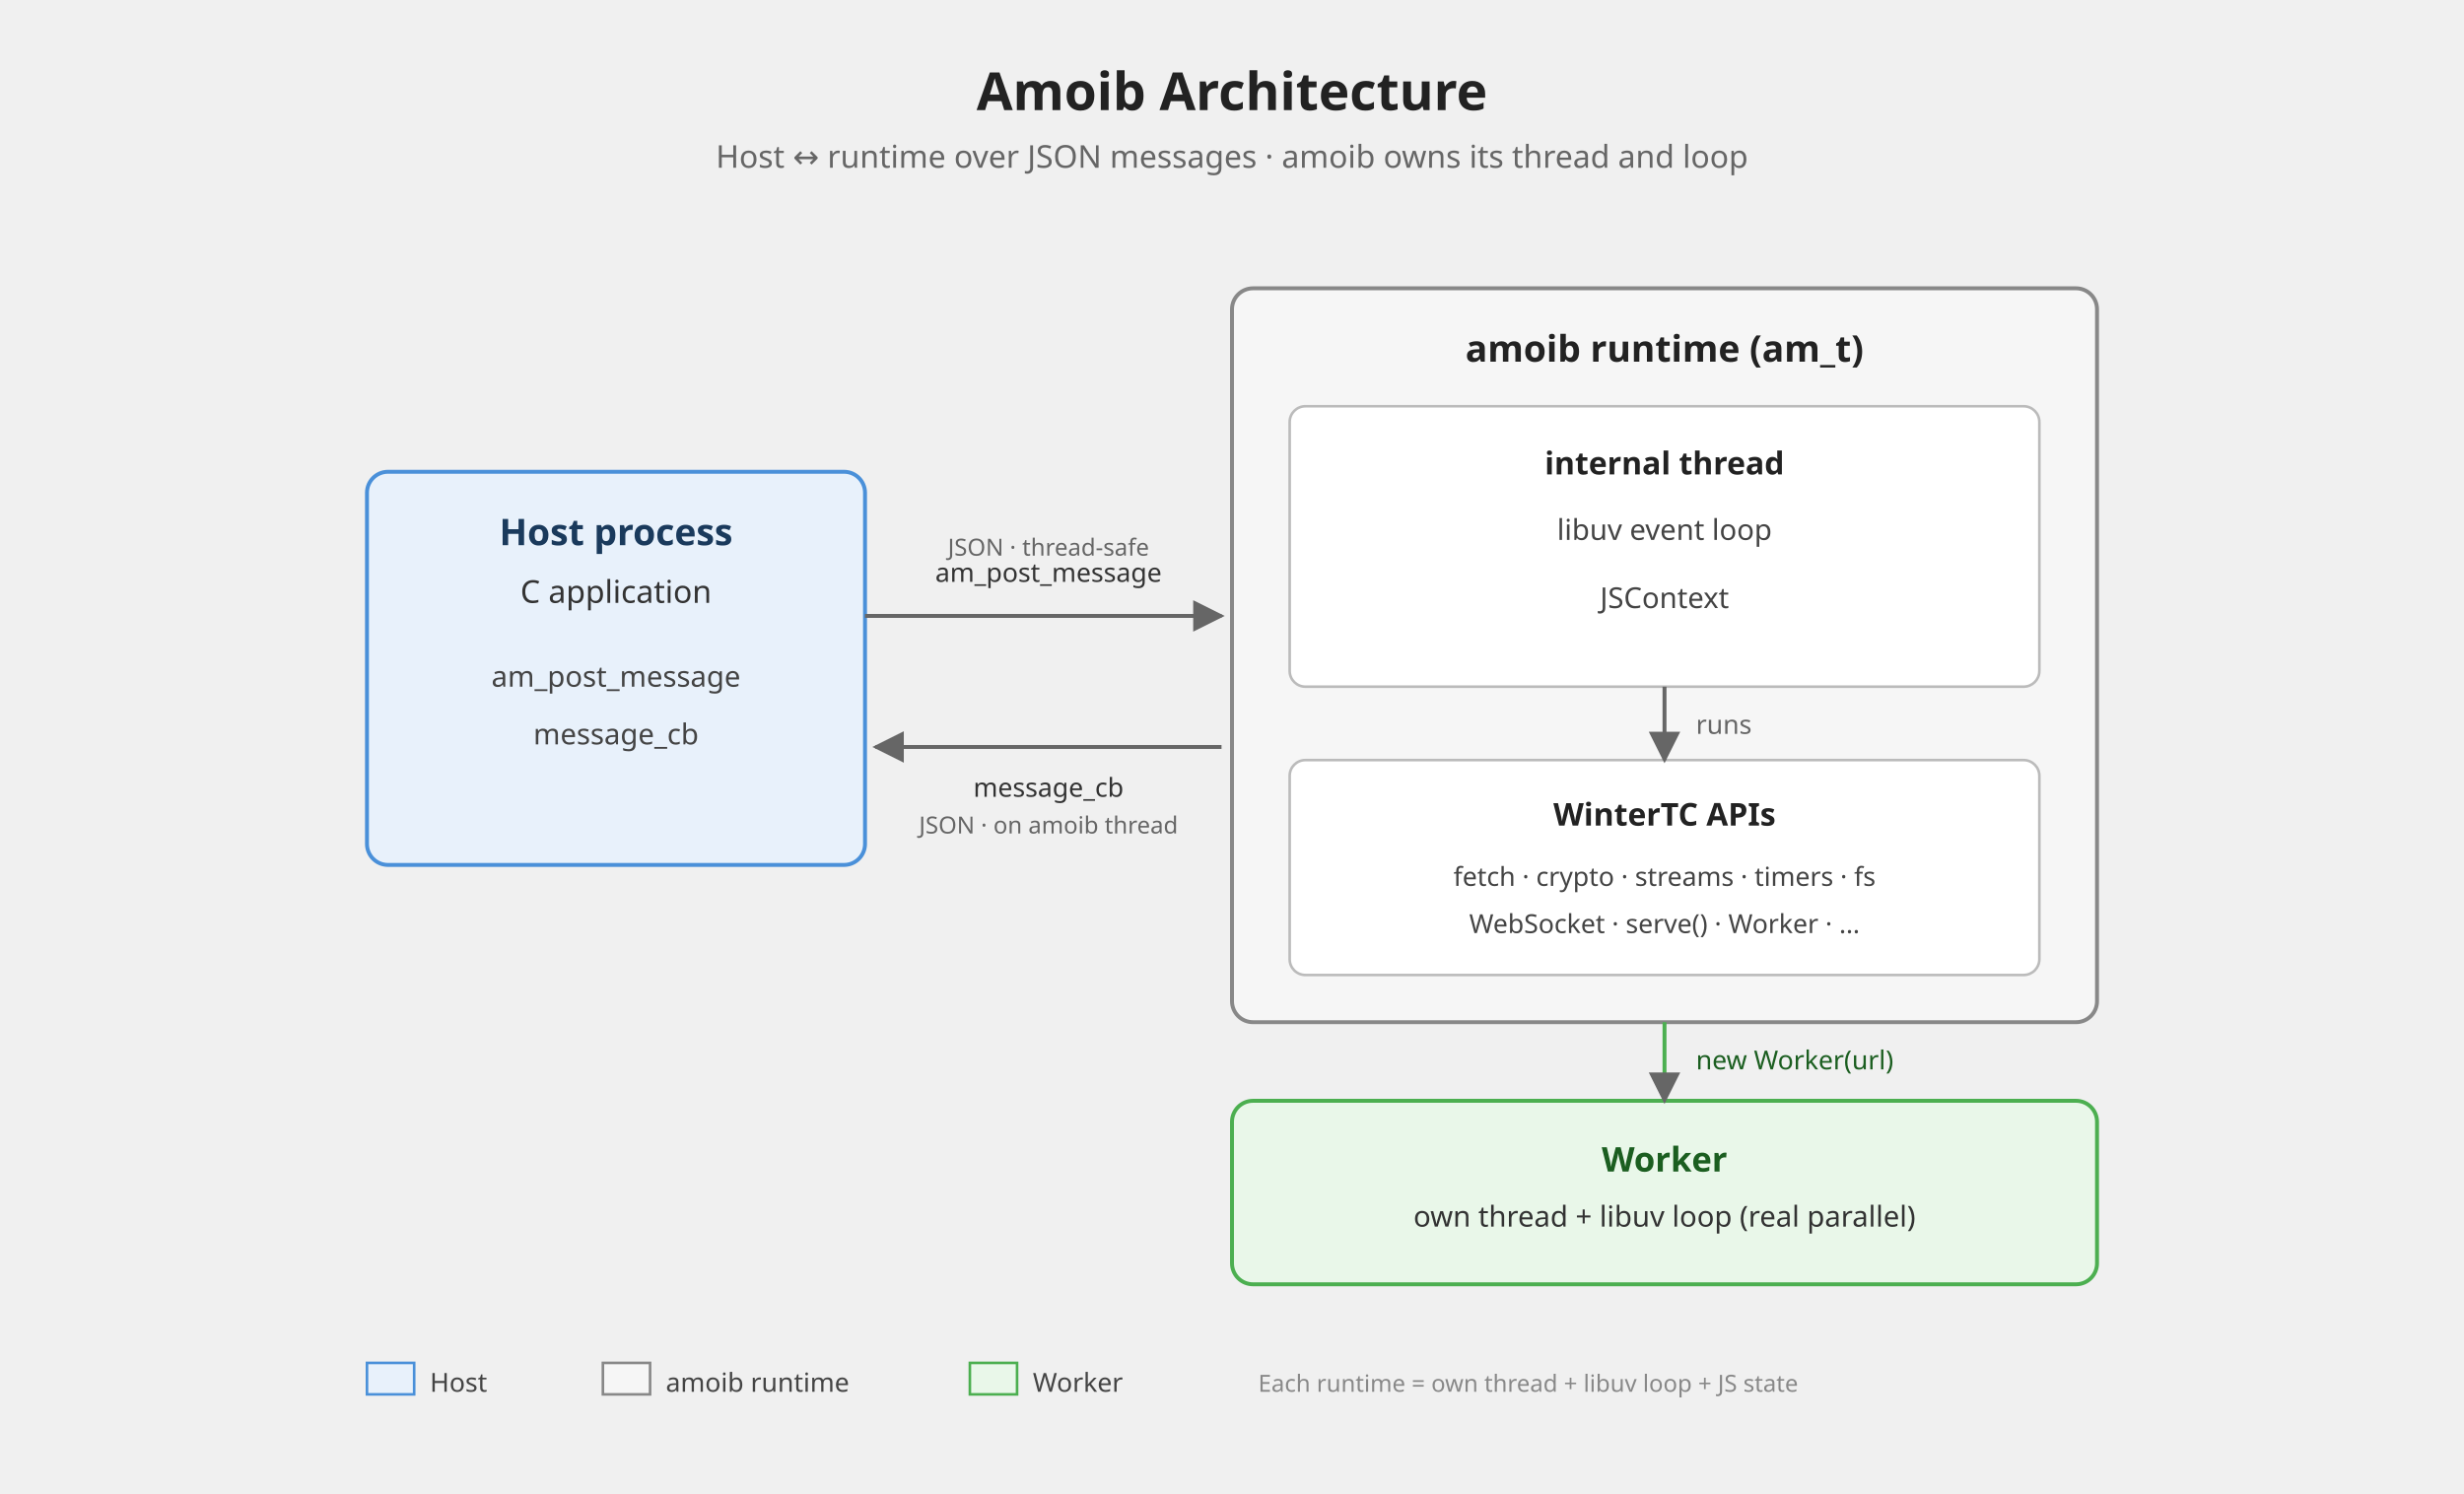
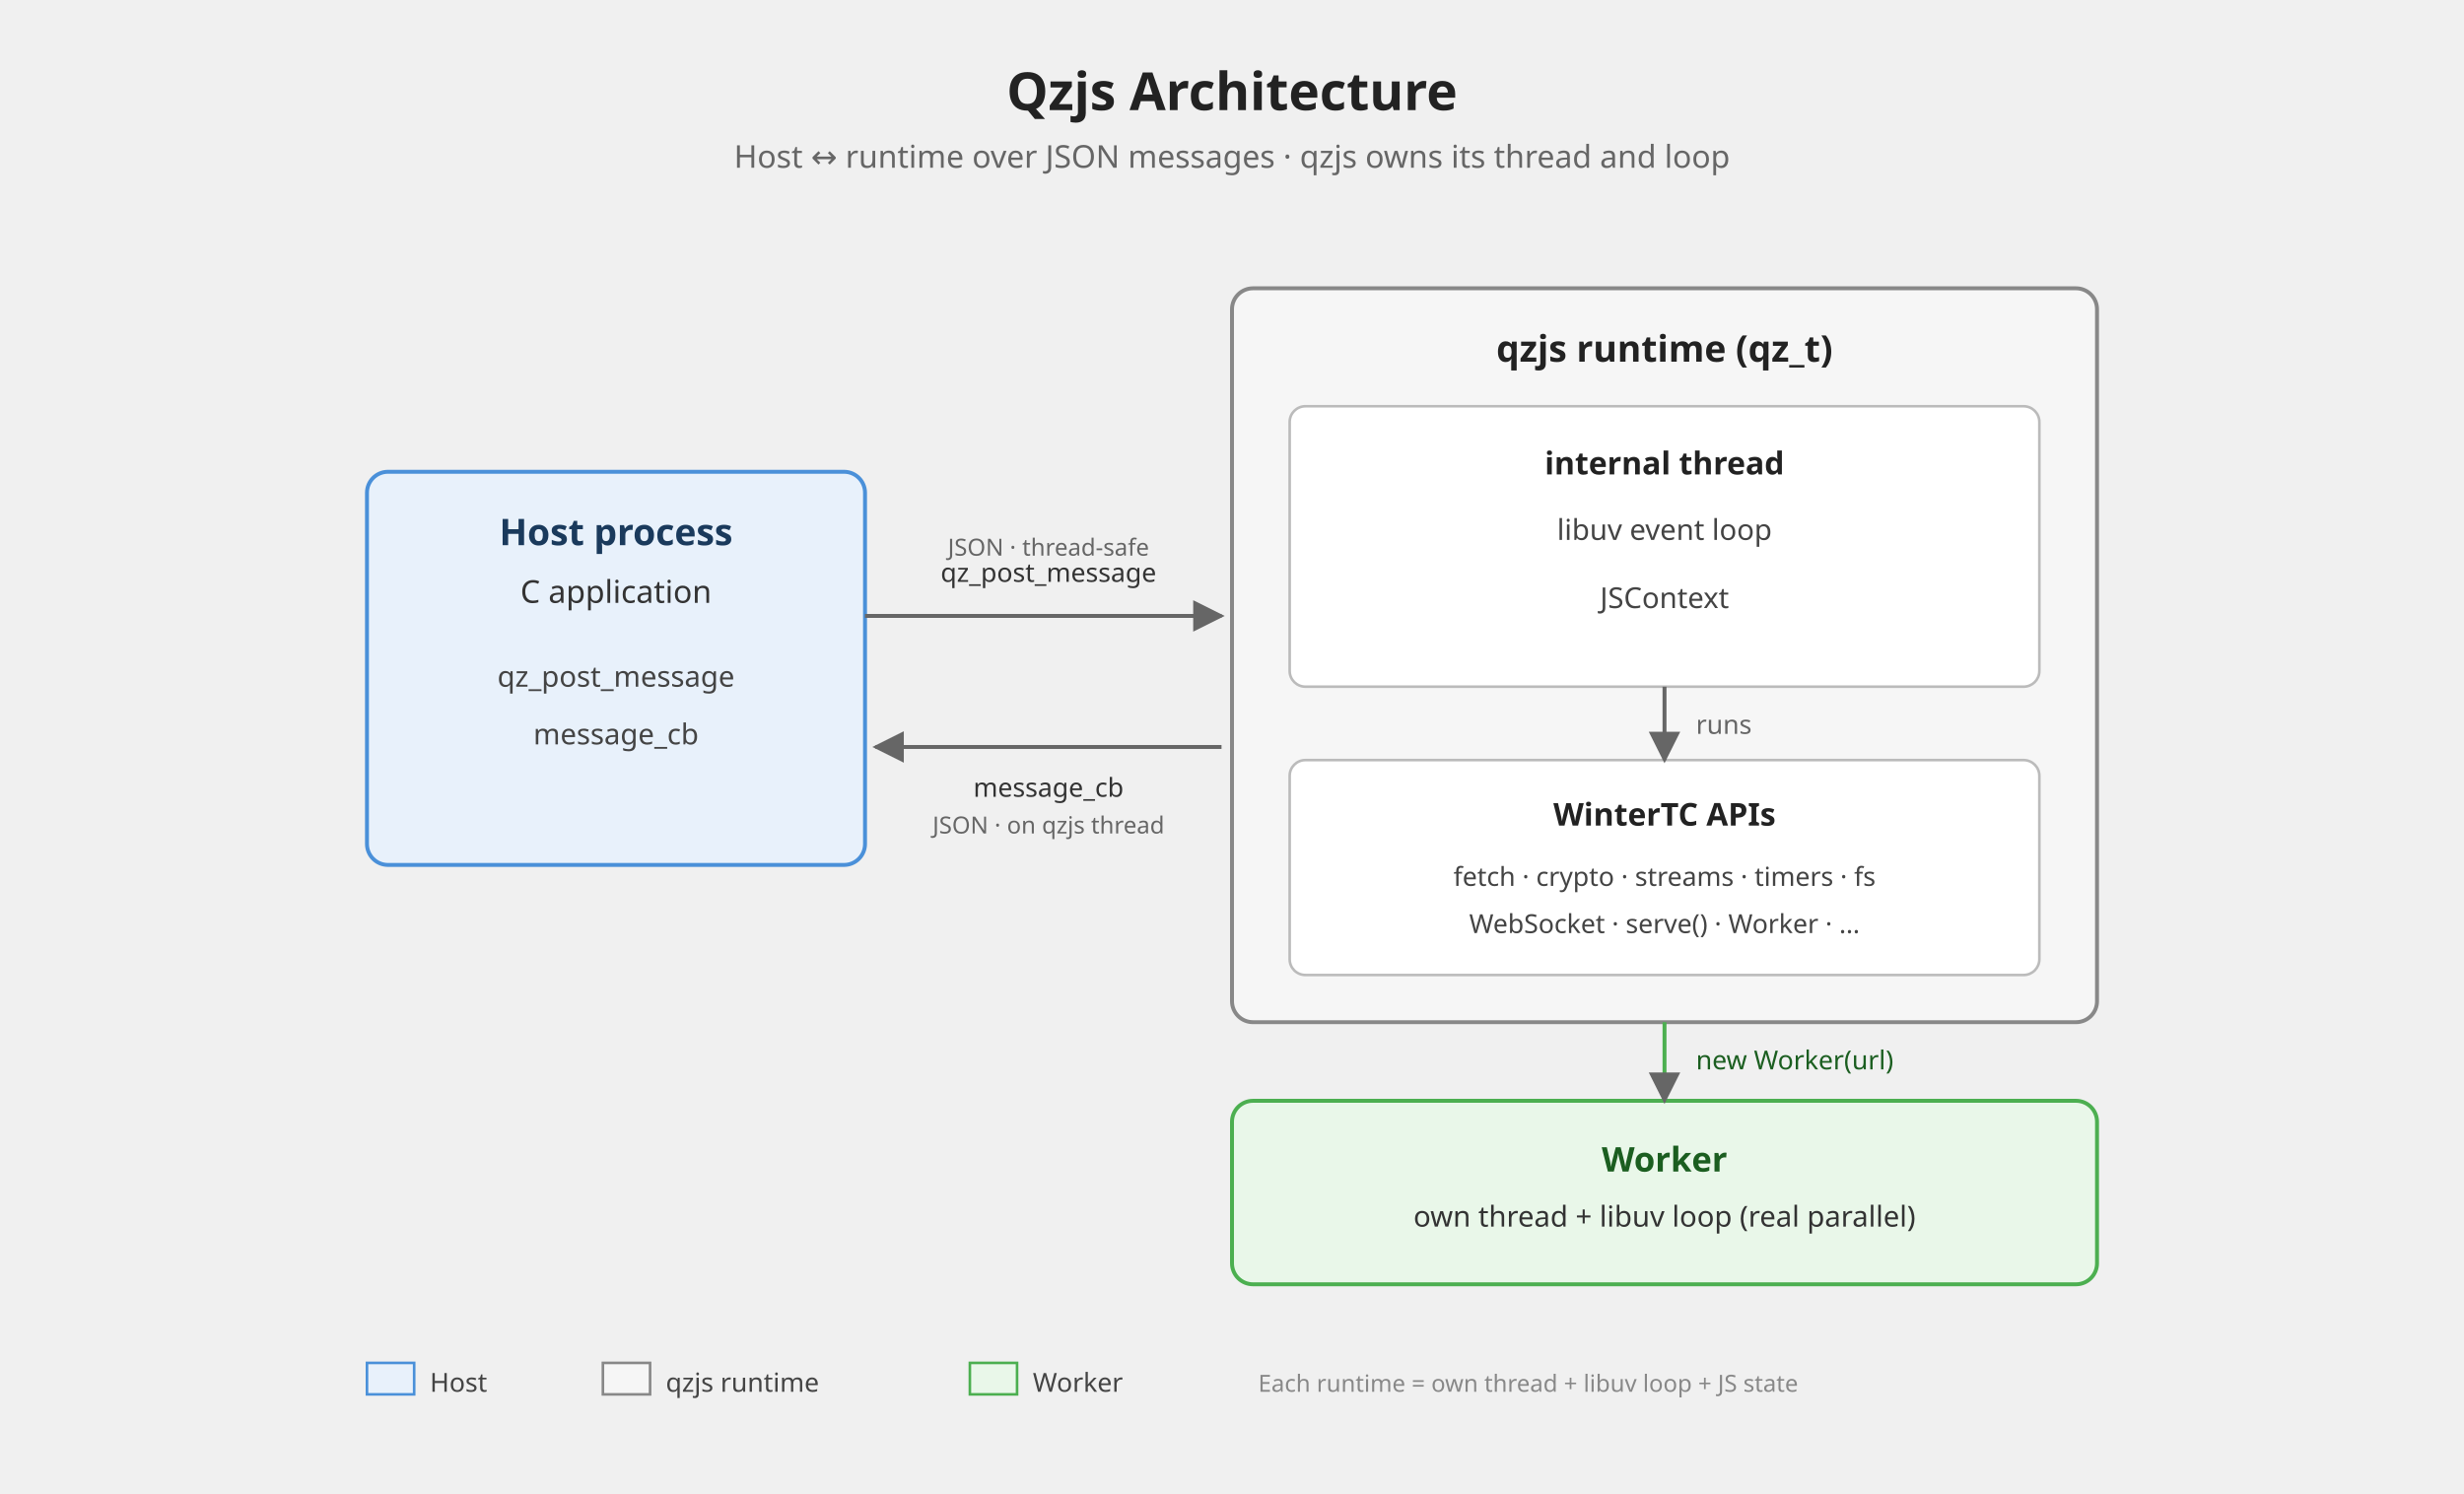
<svg xmlns="http://www.w3.org/2000/svg" viewBox="0 0 940 570" font-family="sans-serif">
  <defs>
    <marker id="arrow" viewBox="0 0 10 10" refX="9" refY="5" markerWidth="8" markerHeight="8" orient="auto-start-reverse">
      <path d="M0,0 L10,5 L0,10 z" fill="#666" />
    </marker>
  </defs>
  <g transform="translate(100,0)">
-     <text x="370" y="42" font-size="20" font-weight="bold" fill="#222" text-anchor="middle">Amoib Architecture</text>
-     <text x="370" y="64" font-size="12" fill="#666" text-anchor="middle">Host ↔ runtime over JSON messages · amoib owns its thread and loop</text>
+     <text x="370" y="42" font-size="20" font-weight="bold" fill="#222" text-anchor="middle">Qzjs Architecture</text>
+     <text x="370" y="64" font-size="12" fill="#666" text-anchor="middle">Host ↔ runtime over JSON messages · qzjs owns its thread and loop</text>
    <rect x="40" y="180" width="190" height="150" rx="8" fill="#e8f1fb" stroke="#4a90d9" stroke-width="1.5" />
    <text x="135" y="208" font-size="14" font-weight="bold" fill="#1a3a5c" text-anchor="middle">Host process</text>
    <text x="135" y="230" font-size="12" fill="#333" text-anchor="middle">C application</text>
-     <text x="135" y="262" font-size="11" fill="#444" text-anchor="middle">am_post_message</text>
+     <text x="135" y="262" font-size="11" fill="#444" text-anchor="middle">qz_post_message</text>
    <text x="135" y="284" font-size="11" fill="#444" text-anchor="middle">message_cb</text>
    <rect x="370" y="110" width="330" height="280" rx="8" fill="#f6f6f6" stroke="#888" stroke-width="1.5" />
-     <text x="535" y="138" font-size="14" font-weight="bold" fill="#222" text-anchor="middle">amoib runtime (am_t)</text>
+     <text x="535" y="138" font-size="14" font-weight="bold" fill="#222" text-anchor="middle">qzjs runtime (qz_t)</text>
    <rect x="392" y="155" width="286" height="107" rx="6" fill="#ffffff" stroke="#bbb" stroke-width="1" />
    <text x="535" y="181" font-size="12" font-weight="bold" fill="#222" text-anchor="middle">internal thread</text>
    <text x="535" y="206" font-size="11" fill="#444" text-anchor="middle">libuv event loop</text>
    <text x="535" y="232" font-size="11" fill="#444" text-anchor="middle">JSContext</text>
    <rect x="392" y="290" width="286" height="82" rx="6" fill="#ffffff" stroke="#bbb" stroke-width="1" />
    <text x="535" y="315" font-size="12" font-weight="bold" fill="#222" text-anchor="middle">WinterTC APIs</text>
    <text x="535" y="338" font-size="10" fill="#444" text-anchor="middle">fetch · crypto · streams · timers · fs</text>
    <text x="535" y="356" font-size="10" fill="#444" text-anchor="middle">WebSocket · serve() · Worker · …</text>
    <path d="M535,262 L535,290" marker-end="url(#arrow)" stroke="#666" stroke-width="1.5" fill="none" />
    <text x="547" y="280" font-size="10" fill="#666">runs</text>
    <rect x="370" y="420" width="330" height="70" rx="8" fill="#e9f7e9" stroke="#4caf50" stroke-width="1.5" />
    <text x="535" y="447" font-size="13" font-weight="bold" fill="#1b5e20" text-anchor="middle">Worker</text>
    <text x="535" y="468" font-size="11" fill="#333" text-anchor="middle">own thread + libuv loop (real parallel)</text>
    <path d="M535,390 L535,420" marker-end="url(#arrow)" stroke="#4caf50" stroke-width="1.5" fill="none" />
    <text x="547" y="408" font-size="10" fill="#1b5e20">new Worker(url)</text>
    <path d="M230,235 L366,235" marker-end="url(#arrow)" stroke="#666" stroke-width="1.5" fill="none" />
-     <text x="300" y="222" font-size="10" fill="#333" text-anchor="middle">am_post_message</text>
+     <text x="300" y="222" font-size="10" fill="#333" text-anchor="middle">qz_post_message</text>
    <text x="300" y="212" font-size="9" fill="#666" text-anchor="middle">JSON · thread-safe</text>
    <path d="M366,285 L234,285" marker-end="url(#arrow)" stroke="#666" stroke-width="1.5" fill="none" />
    <text x="300" y="304" font-size="10" fill="#333" text-anchor="middle">message_cb</text>
-     <text x="300" y="318" font-size="9" fill="#666" text-anchor="middle">JSON · on amoib thread</text>
+     <text x="300" y="318" font-size="9" fill="#666" text-anchor="middle">JSON · on qzjs thread</text>
    <g transform="translate(40, 520)">
      <rect x="0" y="0" width="18" height="12" fill="#e8f1fb" stroke="#4a90d9" stroke-width="1" />
      <text x="24" y="11" font-size="10" fill="#444">Host</text>
      <rect x="90" y="0" width="18" height="12" fill="#f6f6f6" stroke="#888" stroke-width="1" />
-       <text x="114" y="11" font-size="10" fill="#444">amoib runtime</text>
+       <text x="114" y="11" font-size="10" fill="#444">qzjs runtime</text>
      <rect x="230" y="0" width="18" height="12" fill="#e9f7e9" stroke="#4caf50" stroke-width="1" />
      <text x="254" y="11" font-size="10" fill="#444">Worker</text>
      <text x="340" y="11" font-size="9" fill="#888">Each runtime = own thread + libuv loop + JS state</text>
    </g>
  </g>
</svg>
